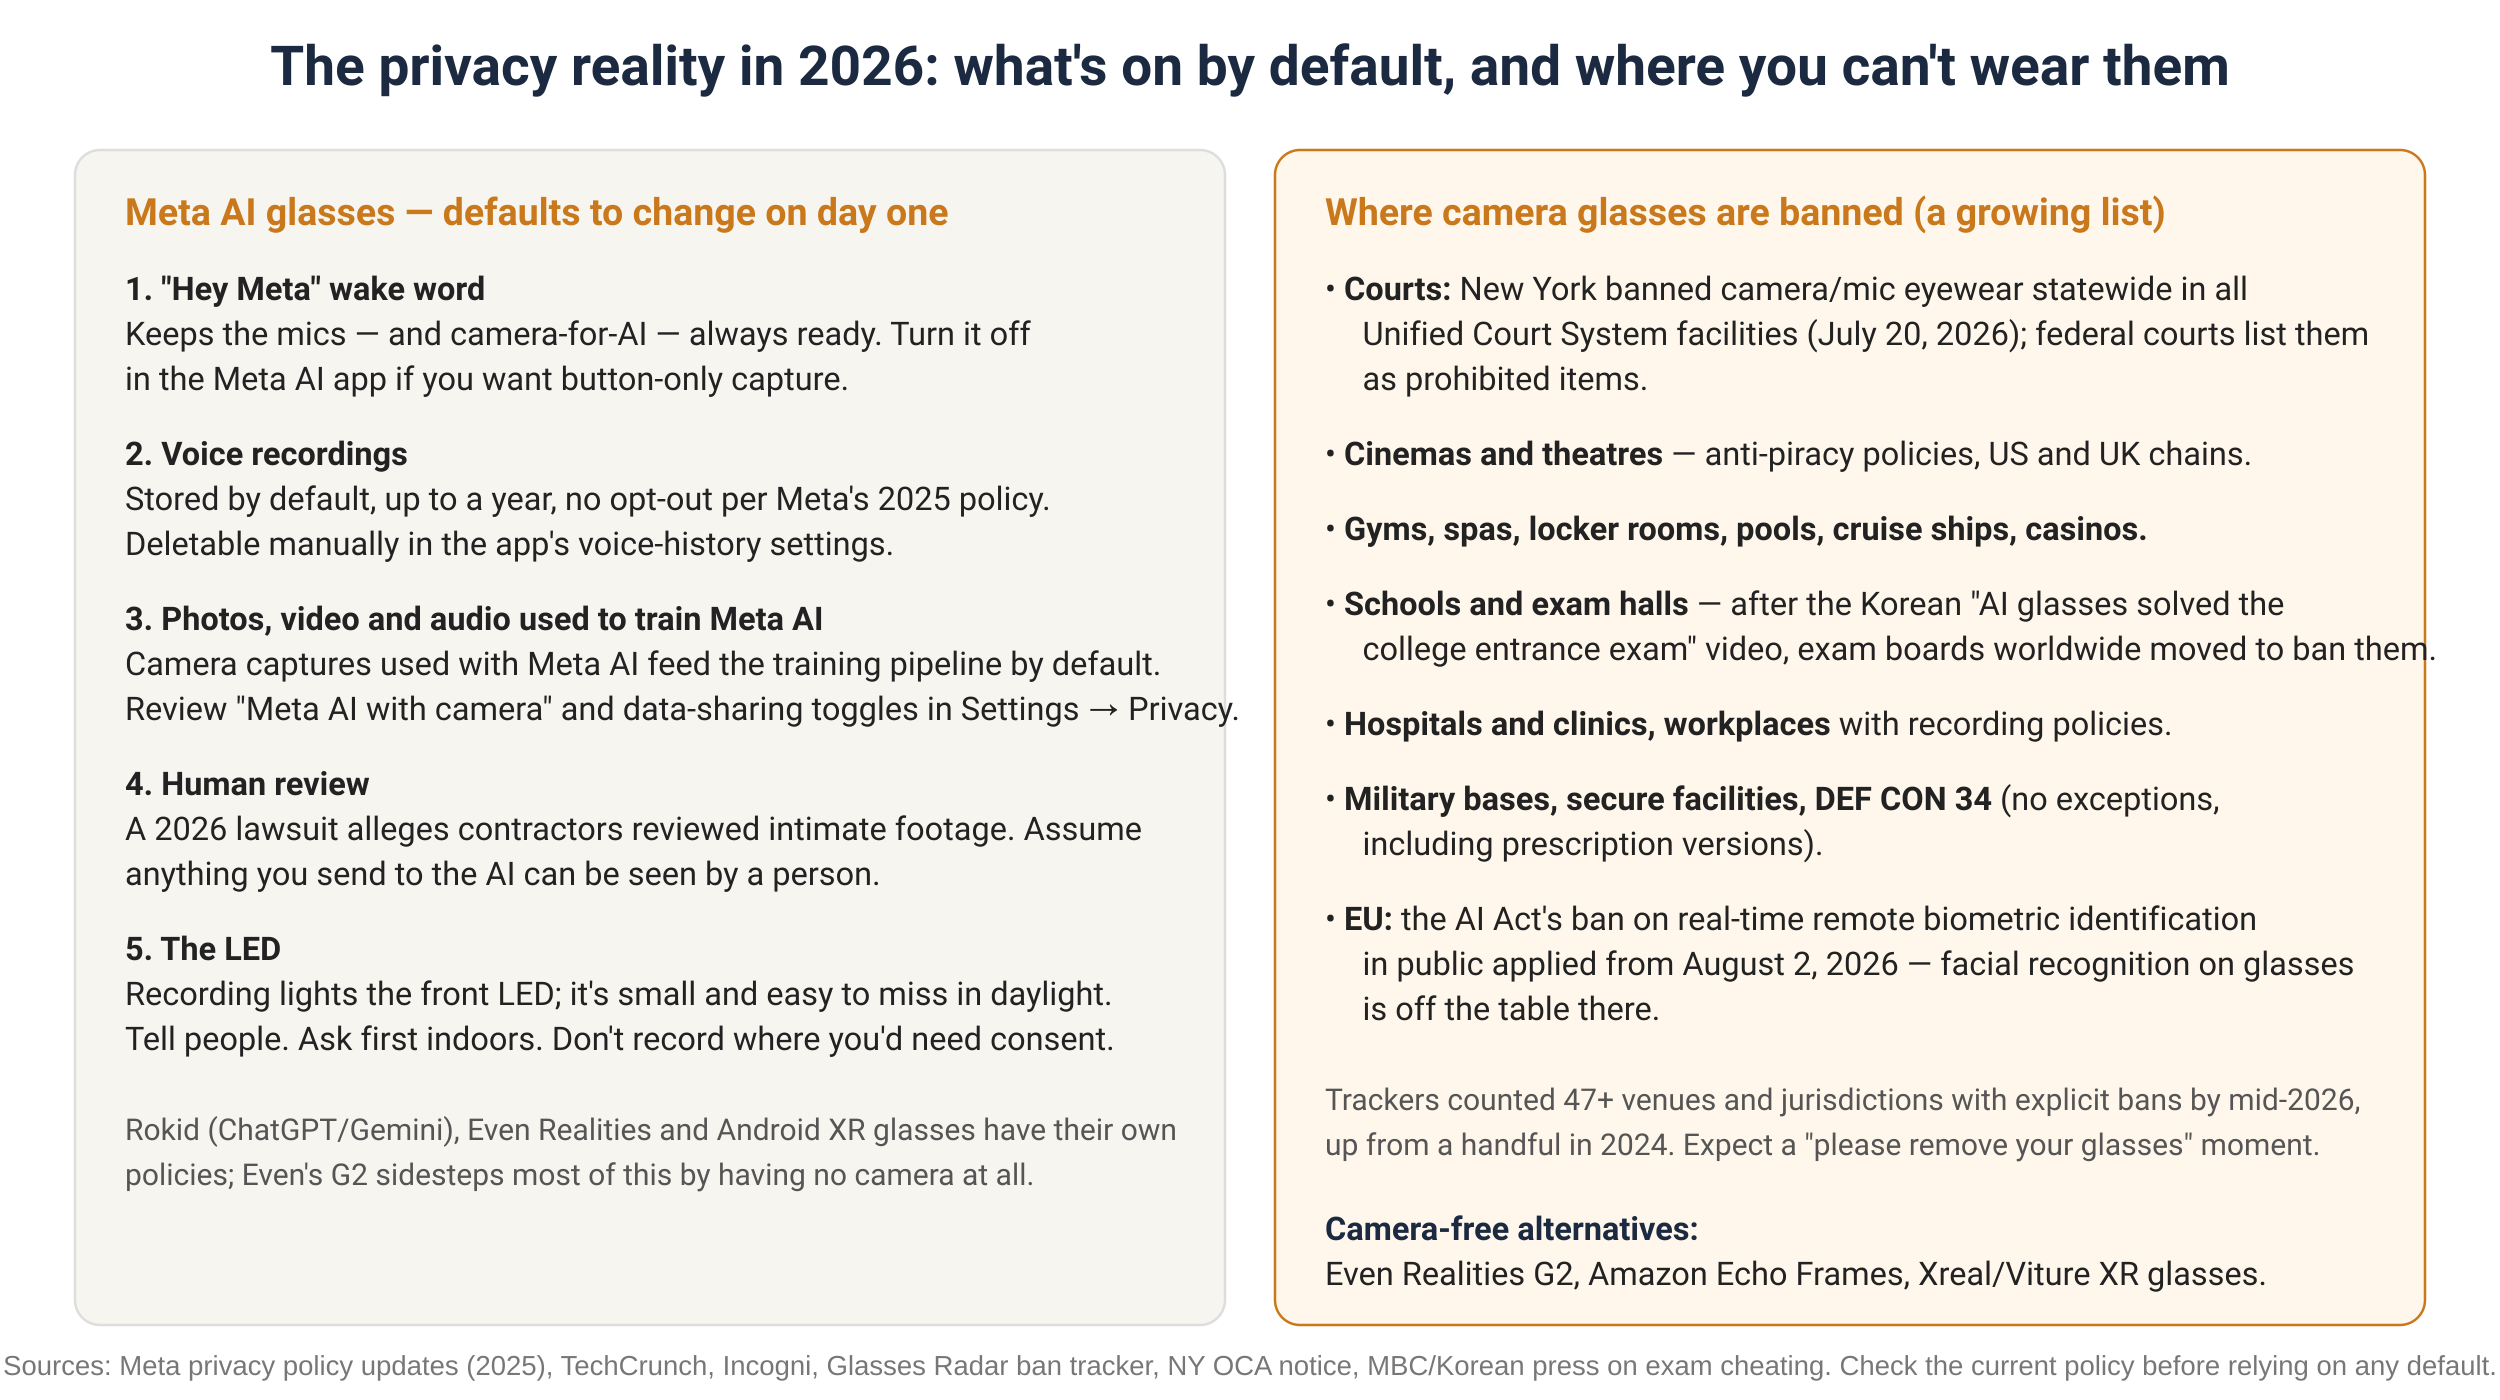
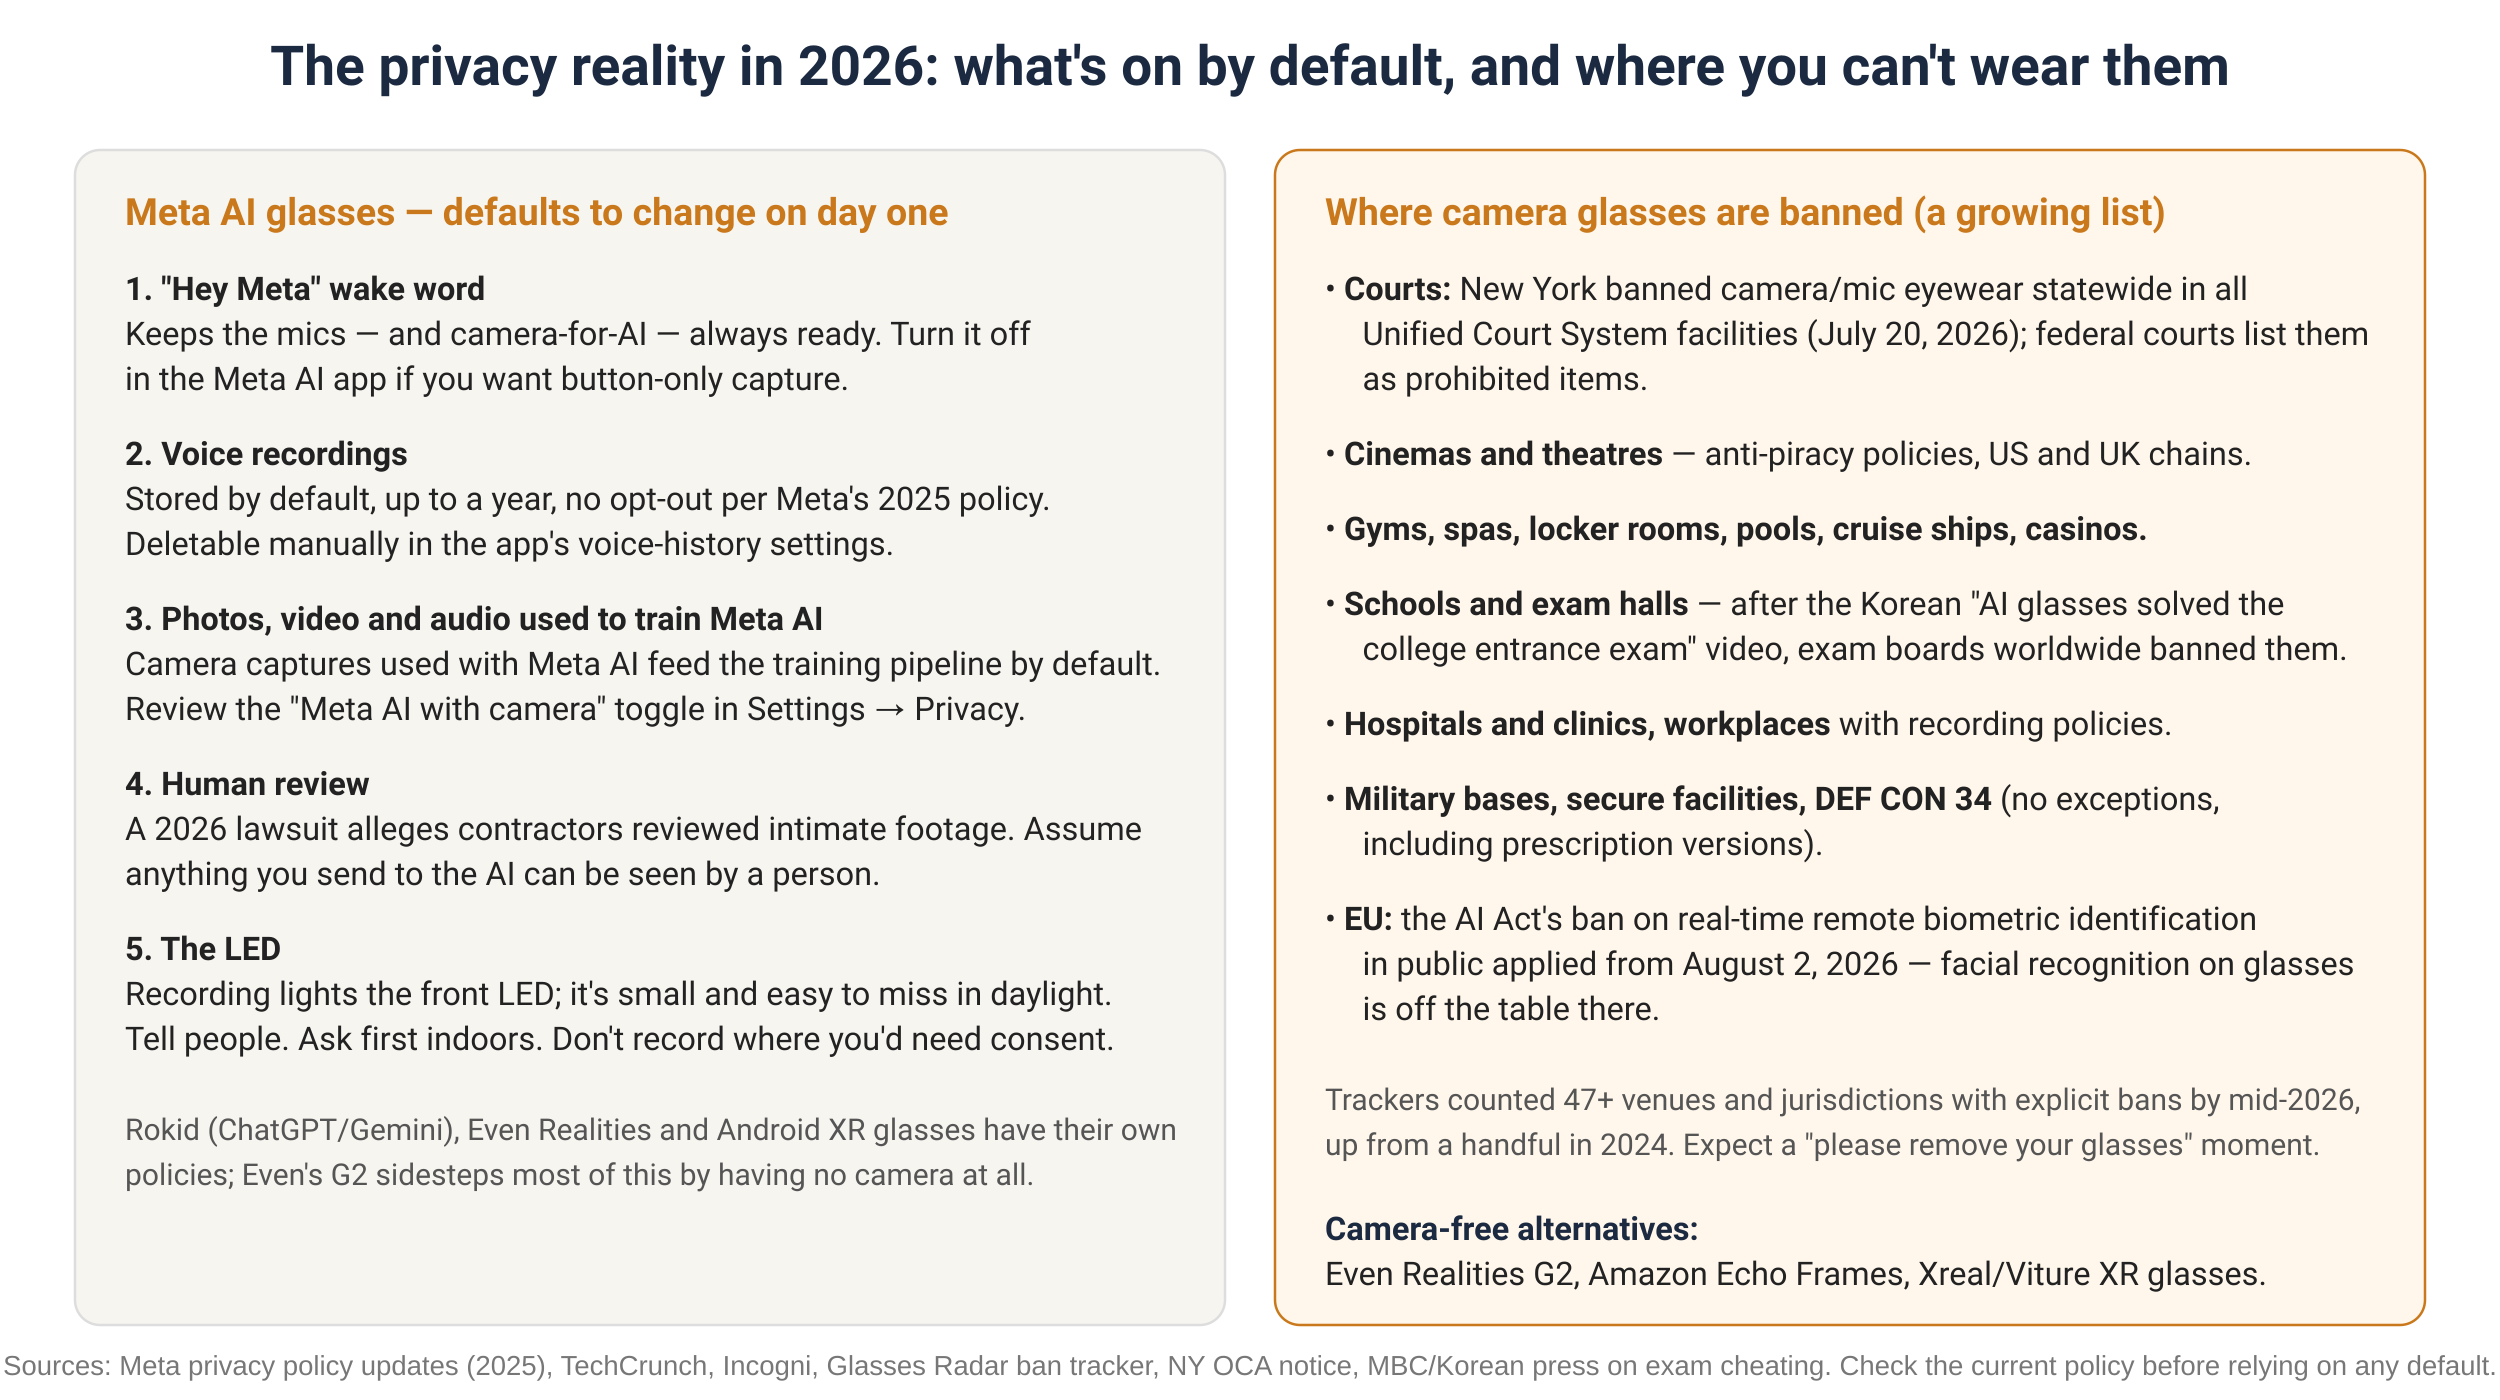
<svg xmlns="http://www.w3.org/2000/svg" viewBox="0 0 1000 560" role="img" aria-label="Smart glasses privacy: default settings to change and where the glasses are banned">
  <rect width="1000" height="560" fill="#fff" />
  <g font-family="-apple-system,Segoe UI,Roboto,Helvetica,Arial,sans-serif" font-size="13" fill="#222">
    <text x="500" y="34" text-anchor="middle" font-size="22" font-weight="700" fill="#1B2A41">The privacy reality in 2026: what's on by default, and where you can't wear them</text>
    <rect x="30" y="60" width="460" height="470" rx="10" fill="#F7F5F0" stroke="#ddd" />
    <text x="50" y="90" font-size="15" font-weight="700" fill="#C9781B">Meta AI glasses — defaults to change on day one</text>
    <text x="50" y="120" font-weight="700">1. "Hey Meta" wake word</text>
    <text x="50" y="138">Keeps the mics — and camera-for-AI — always ready. Turn it off</text>
    <text x="50" y="156">in the Meta AI app if you want button-only capture.</text>
    <text x="50" y="186" font-weight="700">2. Voice recordings</text>
    <text x="50" y="204">Stored by default, up to a year, no opt-out per Meta's 2025 policy.</text>
    <text x="50" y="222">Deletable manually in the app's voice-history settings.</text>
    <text x="50" y="252" font-weight="700">3. Photos, video and audio used to train Meta AI</text>
    <text x="50" y="270">Camera captures used with Meta AI feed the training pipeline by default.</text>
-     <text x="50" y="288">Review "Meta AI with camera" and data-sharing toggles in Settings → Privacy.</text>
+     <text x="50" y="288">Review the "Meta AI with camera" toggle in Settings → Privacy.</text>
    <text x="50" y="318" font-weight="700">4. Human review</text>
    <text x="50" y="336">A 2026 lawsuit alleges contractors reviewed intimate footage. Assume</text>
    <text x="50" y="354">anything you send to the AI can be seen by a person.</text>
    <text x="50" y="384" font-weight="700">5. The LED</text>
    <text x="50" y="402">Recording lights the front LED; it's small and easy to miss in daylight.</text>
    <text x="50" y="420">Tell people. Ask first indoors. Don't record where you'd need consent.</text>
    <text x="50" y="456" font-size="12" fill="#555">Rokid (ChatGPT/Gemini), Even Realities and Android XR glasses have their own</text>
    <text x="50" y="474" font-size="12" fill="#555">policies; Even's G2 sidesteps most of this by having no camera at all.</text>
    <rect x="510" y="60" width="460" height="470" rx="10" fill="#FFF7EC" stroke="#C9781B" />
    <text x="530" y="90" font-size="15" font-weight="700" fill="#C9781B">Where camera glasses are banned (a growing list)</text>
    <text x="530" y="120">• <tspan font-weight="700">Courts:</tspan> New York banned camera/mic eyewear statewide in all</text>
    <text x="545" y="138">Unified Court System facilities (July 20, 2026); federal courts list them</text>
    <text x="545" y="156">as prohibited items.</text>
    <text x="530" y="186">• <tspan font-weight="700">Cinemas and theatres</tspan> — anti-piracy policies, US and UK chains.</text>
    <text x="530" y="216">• <tspan font-weight="700">Gyms, spas, locker rooms, pools, cruise ships, casinos.</tspan>
    </text>
    <text x="530" y="246">• <tspan font-weight="700">Schools and exam halls</tspan> — after the Korean "AI glasses solved the</text>
-     <text x="545" y="264">college entrance exam" video, exam boards worldwide moved to ban them.</text>
+     <text x="545" y="264">college entrance exam" video, exam boards worldwide banned them.</text>
    <text x="530" y="294">• <tspan font-weight="700">Hospitals and clinics, workplaces</tspan> with recording policies.</text>
    <text x="530" y="324">• <tspan font-weight="700">Military bases, secure facilities, DEF CON 34</tspan> (no exceptions,</text>
    <text x="545" y="342">including prescription versions).</text>
    <text x="530" y="372">• <tspan font-weight="700">EU:</tspan> the AI Act's ban on real-time remote biometric identification</text>
    <text x="545" y="390">in public applied from August 2, 2026 — facial recognition on glasses</text>
    <text x="545" y="408">is off the table there.</text>
    <text x="530" y="444" font-size="12" fill="#555">Trackers counted 47+ venues and jurisdictions with explicit bans by mid-2026,</text>
    <text x="530" y="462" font-size="12" fill="#555">up from a handful in 2024. Expect a "please remove your glasses" moment.</text>
    <text x="530" y="496" font-weight="700" fill="#1B2A41">Camera-free alternatives:</text>
    <text x="530" y="514">Even Realities G2, Amazon Echo Frames, Xreal/Viture XR glasses.</text>
  </g>
  <text x="500" y="550" text-anchor="middle" font-family="Arial,sans-serif" font-size="11" fill="#777">Sources: Meta privacy policy updates (2025), TechCrunch, Incogni, Glasses Radar ban tracker, NY OCA notice, MBC/Korean press on exam cheating. Check the current policy before relying on any default.</text>
</svg>
